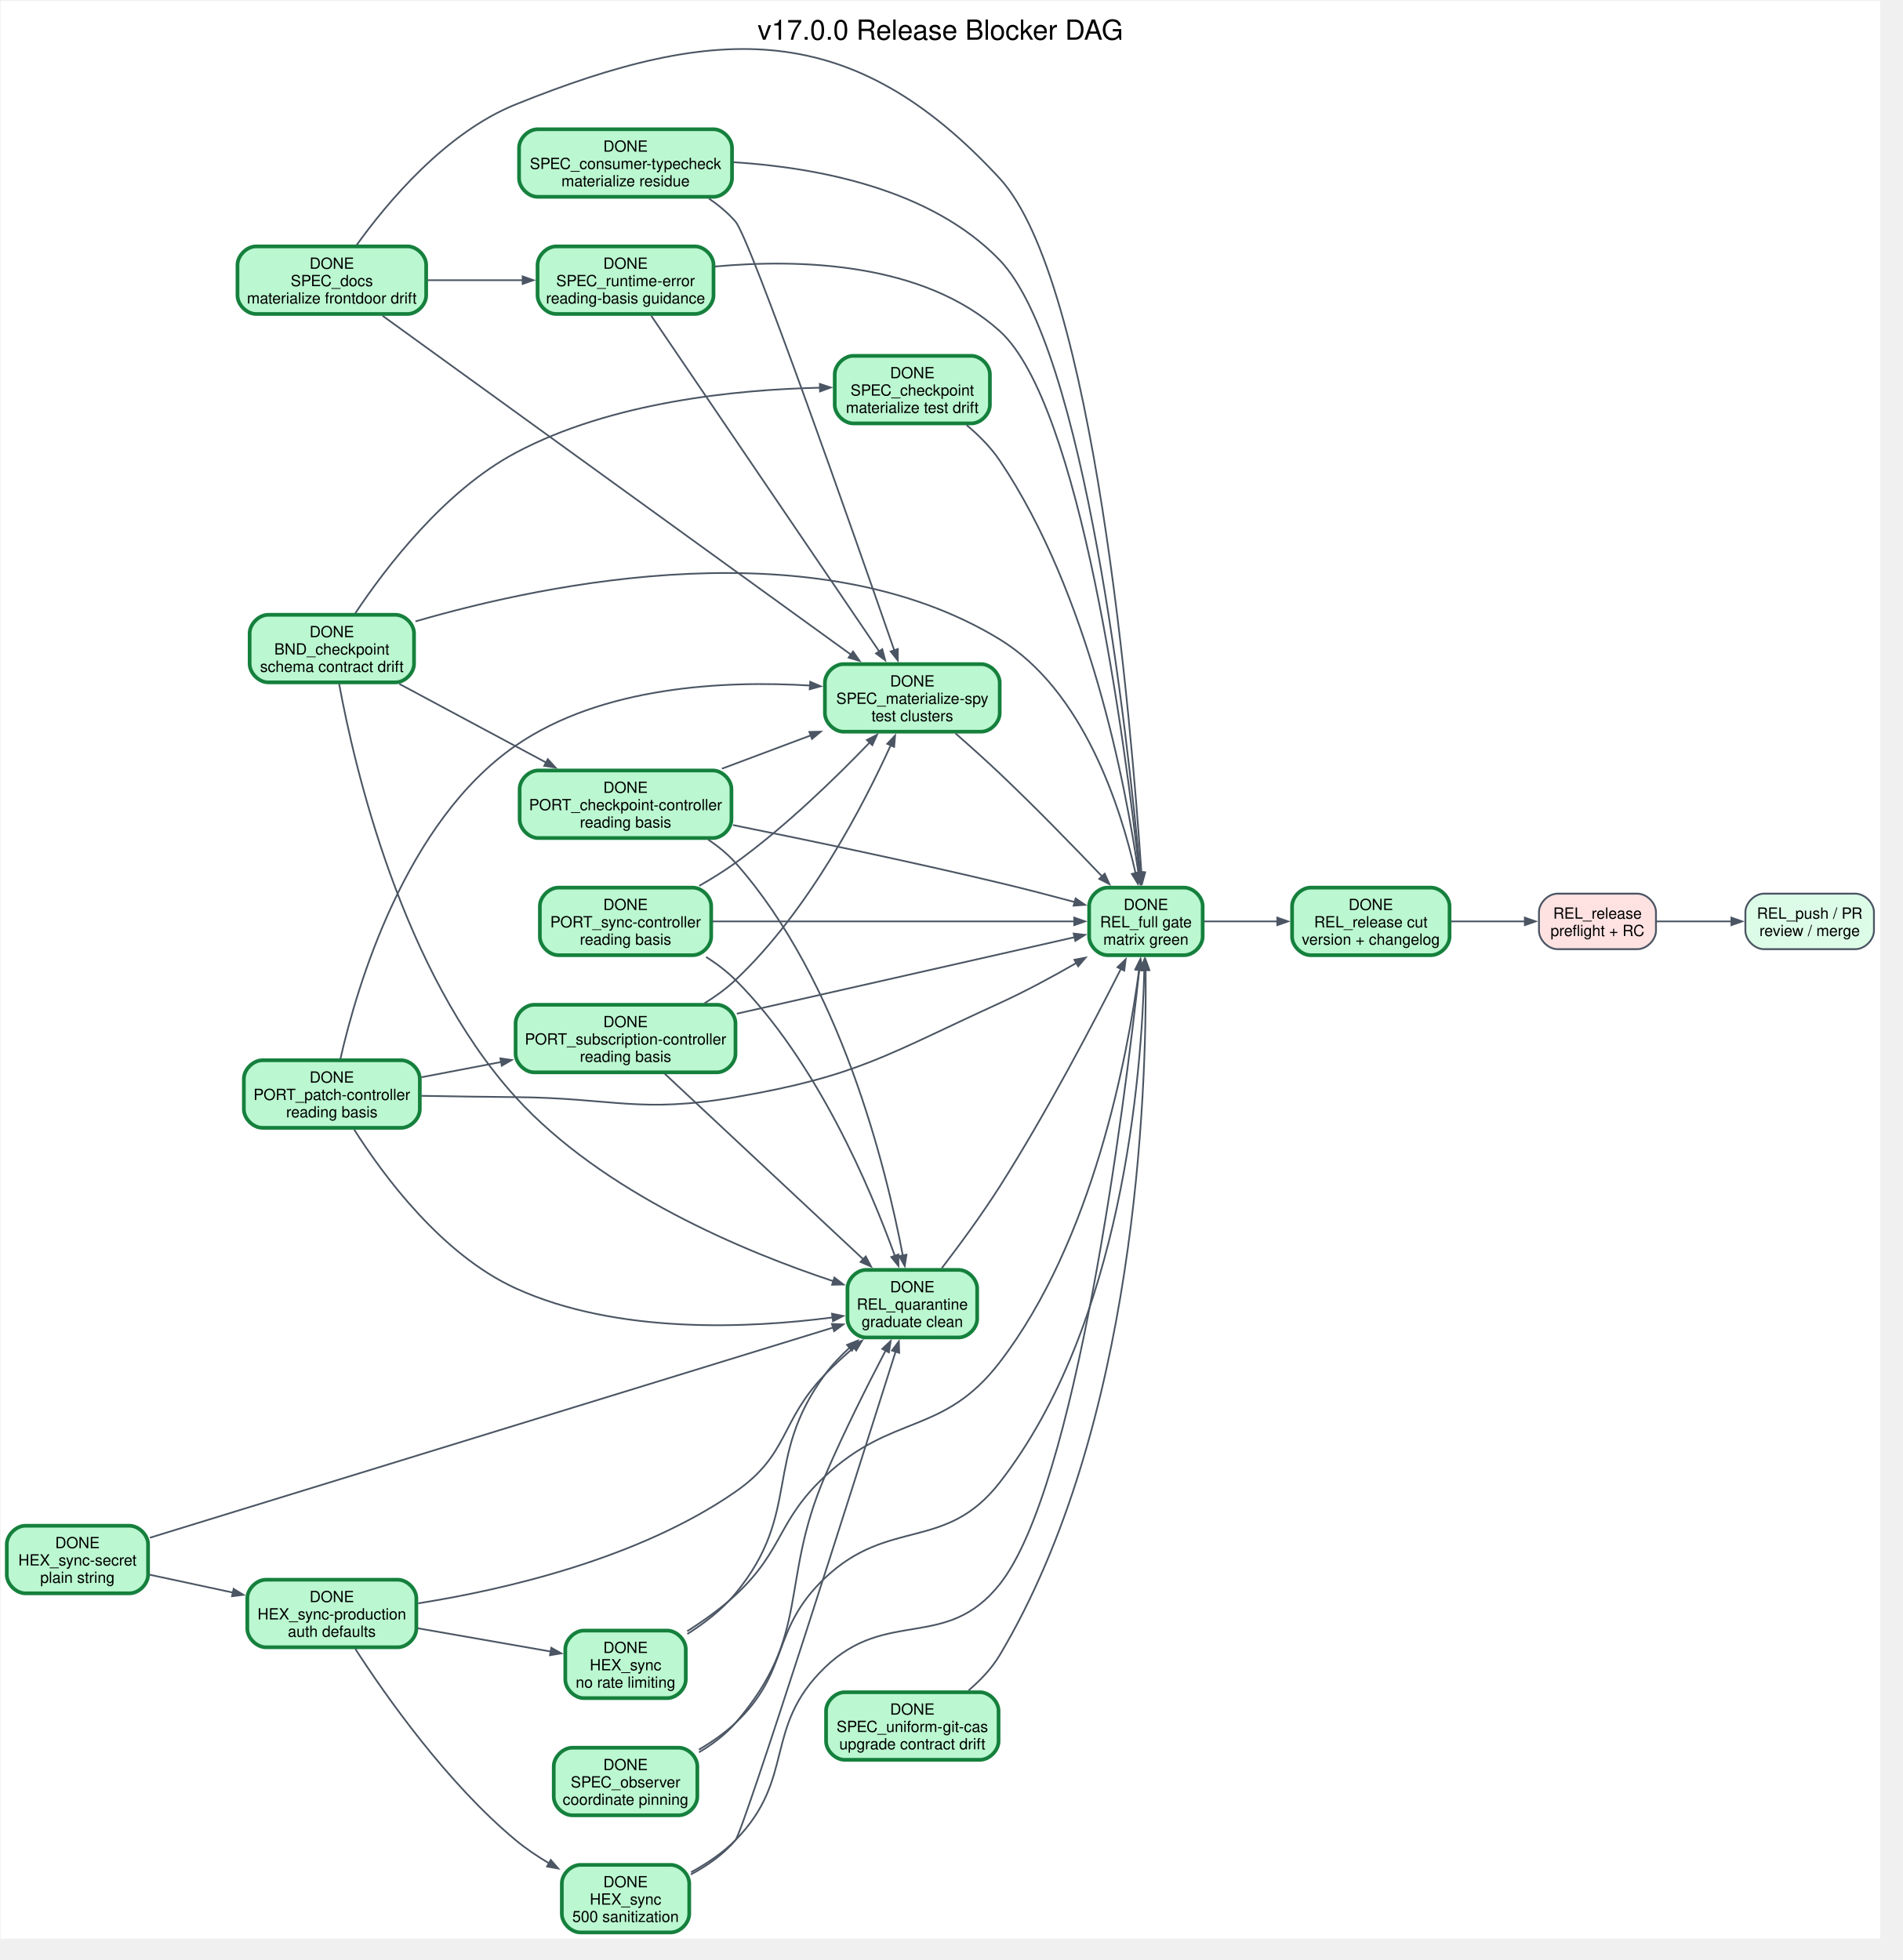
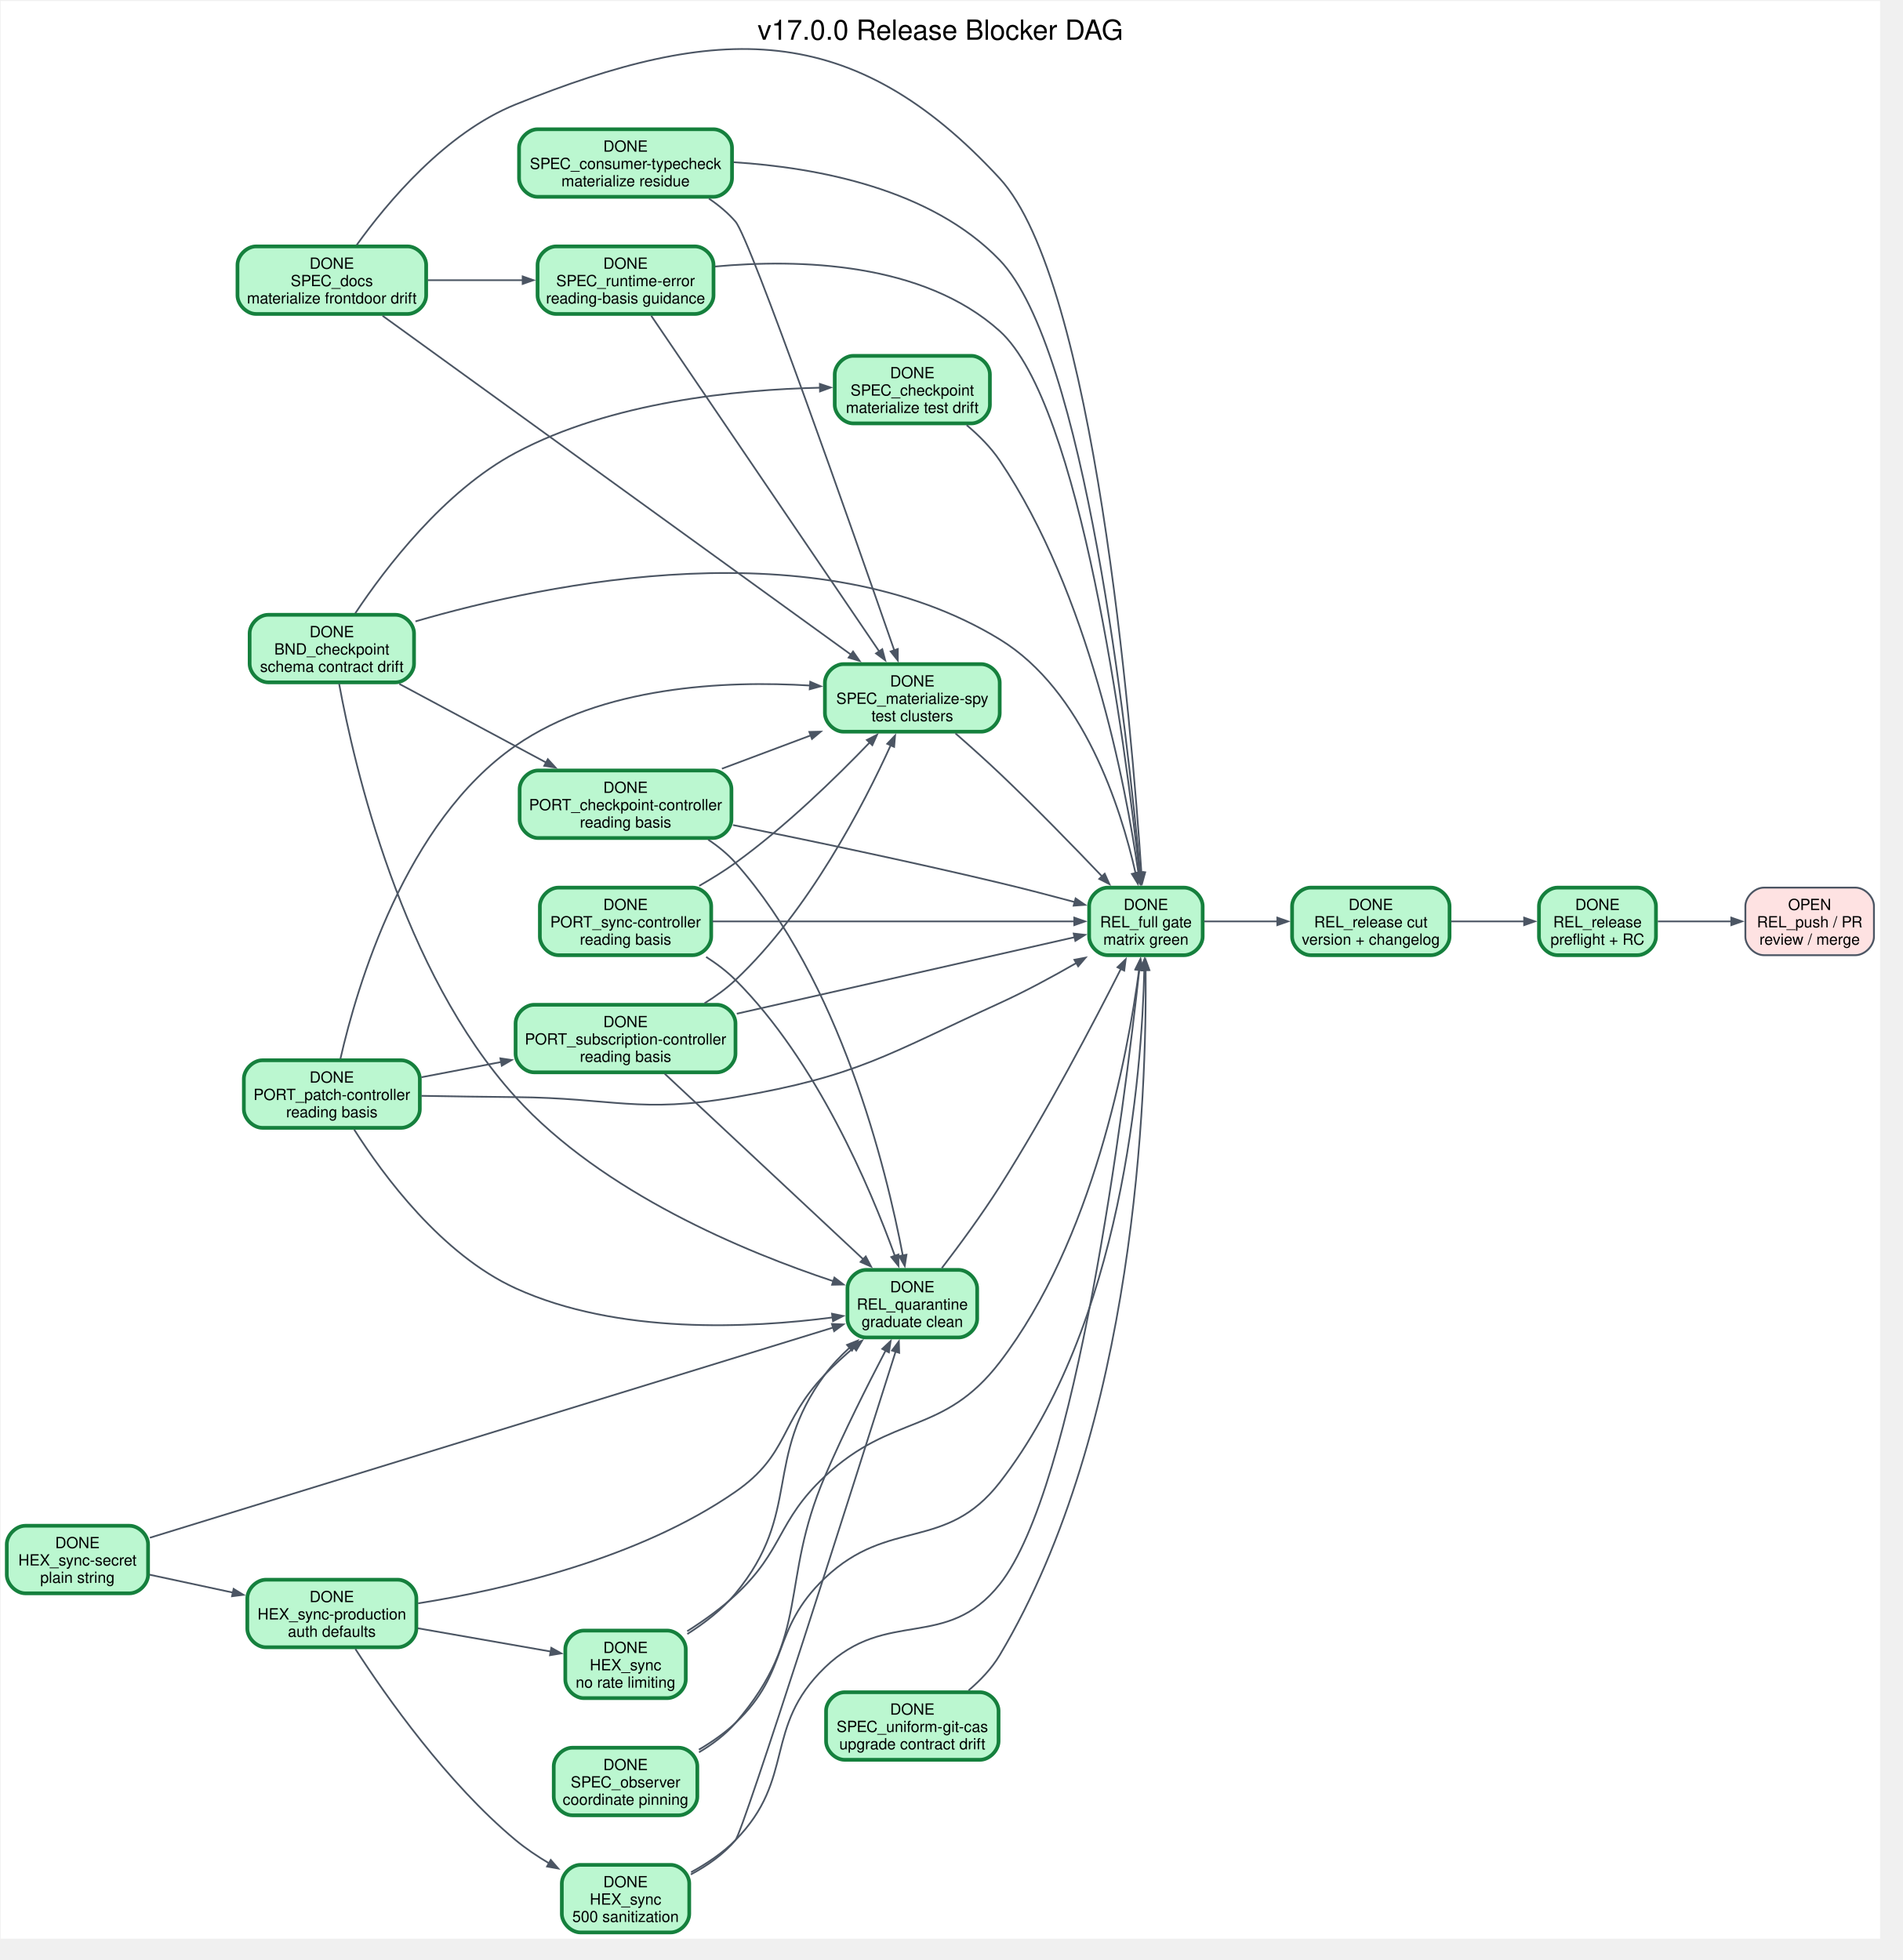
<svg xmlns="http://www.w3.org/2000/svg" width="1248pt" height="1286pt" viewBox="14.00 14.00 1234.00 1271.00">
  <g id="graph0" class="graph" transform="scale(1 1) rotate(0) translate(18.4 1267.4)">
    <polygon fill="white" stroke="none" points="-4,4 -4,-1253 1215.2,-1253 1215.2,4 -4,4" />
    <text xml:space="preserve" text-anchor="middle" x="605.6" y="-1227.9" font-family="Helvetica,sans-Serif" font-size="18.00">v17.0.0 Release Blocker DAG</text>
    <g id="node1" class="node">
      <path fill="#bbf7d0" stroke="#15803d" stroke-width="2.4" d="M458.45,-1169.83C458.45,-1169.83 344.3,-1169.83 344.3,-1169.83 338.3,-1169.83 332.3,-1163.83 332.3,-1157.83 332.3,-1157.83 332.3,-1138 332.3,-1138 332.3,-1132 338.3,-1126 344.3,-1126 344.3,-1126 458.45,-1126 458.45,-1126 464.45,-1126 470.45,-1132 470.45,-1138 470.45,-1138 470.45,-1157.83 470.45,-1157.83 470.45,-1163.83 464.45,-1169.83 458.45,-1169.83" />
      <text xml:space="preserve" text-anchor="middle" x="401.38" y="-1155.29" font-family="Helvetica,sans-Serif" font-size="10.00">DONE</text>
      <text xml:space="preserve" text-anchor="middle" x="401.38" y="-1144.04" font-family="Helvetica,sans-Serif" font-size="10.00">SPEC_consumer-typecheck</text>
      <text xml:space="preserve" text-anchor="middle" x="401.38" y="-1132.79" font-family="Helvetica,sans-Serif" font-size="10.00">materialize residue</text>
    </g>
    <g id="node9" class="node">
      <path fill="#bbf7d0" stroke="#15803d" stroke-width="2.4" d="M632.1,-822.83C632.1,-822.83 542.7,-822.83 542.7,-822.83 536.7,-822.83 530.7,-816.83 530.7,-810.83 530.7,-810.83 530.7,-791 530.7,-791 530.7,-785 536.7,-779 542.7,-779 542.7,-779 632.1,-779 632.1,-779 638.1,-779 644.1,-785 644.1,-791 644.1,-791 644.1,-810.83 644.1,-810.83 644.1,-816.83 638.1,-822.83 632.1,-822.83" />
      <text xml:space="preserve" text-anchor="middle" x="587.4" y="-808.29" font-family="Helvetica,sans-Serif" font-size="10.00">DONE</text>
      <text xml:space="preserve" text-anchor="middle" x="587.4" y="-797.04" font-family="Helvetica,sans-Serif" font-size="10.00">SPEC_materialize-spy</text>
      <text xml:space="preserve" text-anchor="middle" x="587.4" y="-785.79" font-family="Helvetica,sans-Serif" font-size="10.00">test clusters</text>
    </g>
    <g id="edge4" class="edge">
      <path fill="none" stroke="#4b5563" stroke-width="1.1" d="M455.47,-1124.85C461.83,-1120.54 467.79,-1115.58 472.7,-1109.91 482.29,-1098.84 549.45,-907.3 575.81,-831.47" />
      <polygon fill="#4b5563" stroke="#4b5563" stroke-width="1.1" points="578,-832.64 577.98,-825.23 573.37,-831.04 578,-832.64" />
    </g>
    <g id="node18" class="node">
      <path fill="#bbf7d0" stroke="#15803d" stroke-width="2.4" d="M763.75,-677.83C763.75,-677.83 714.1,-677.83 714.1,-677.83 708.1,-677.83 702.1,-671.83 702.1,-665.83 702.1,-665.83 702.1,-646 702.1,-646 702.1,-640 708.1,-634 714.1,-634 714.1,-634 763.75,-634 763.75,-634 769.75,-634 775.75,-640 775.75,-646 775.75,-646 775.75,-665.83 775.75,-665.83 775.75,-671.83 769.75,-677.83 763.75,-677.83" />
      <text xml:space="preserve" text-anchor="middle" x="738.93" y="-663.29" font-family="Helvetica,sans-Serif" font-size="10.00">DONE</text>
      <text xml:space="preserve" text-anchor="middle" x="738.93" y="-652.04" font-family="Helvetica,sans-Serif" font-size="10.00">REL_full gate</text>
      <text xml:space="preserve" text-anchor="middle" x="738.93" y="-640.79" font-family="Helvetica,sans-Serif" font-size="10.00">matrix green</text>
    </g>
    <g id="edge25" class="edge">
      <path fill="none" stroke="#4b5563" stroke-width="1.1" d="M471.39,-1148.45C525.78,-1145.02 599.62,-1131.19 644.1,-1084.91 699.45,-1027.32 727.05,-776.56 735.25,-687.47" />
      <polygon fill="#4b5563" stroke="#4b5563" stroke-width="1.1" points="737.68,-687.73 735.87,-680.53 732.8,-687.28 737.68,-687.73" />
    </g>
    <g id="node2" class="node">
      <path fill="#bbf7d0" stroke="#15803d" stroke-width="2.4" d="M260.05,-1093.83C260.05,-1093.83 161.65,-1093.83 161.65,-1093.83 155.65,-1093.83 149.65,-1087.83 149.65,-1081.83 149.65,-1081.83 149.65,-1062 149.65,-1062 149.65,-1056 155.65,-1050 161.65,-1050 161.65,-1050 260.05,-1050 260.05,-1050 266.05,-1050 272.05,-1056 272.05,-1062 272.05,-1062 272.05,-1081.83 272.05,-1081.83 272.05,-1087.83 266.05,-1093.83 260.05,-1093.83" />
      <text xml:space="preserve" text-anchor="middle" x="210.85" y="-1079.29" font-family="Helvetica,sans-Serif" font-size="10.00">DONE</text>
      <text xml:space="preserve" text-anchor="middle" x="210.85" y="-1068.04" font-family="Helvetica,sans-Serif" font-size="10.00">SPEC_docs</text>
      <text xml:space="preserve" text-anchor="middle" x="210.85" y="-1056.79" font-family="Helvetica,sans-Serif" font-size="10.00">materialize frontdoor drift</text>
    </g>
    <g id="node3" class="node">
      <path fill="#bbf7d0" stroke="#15803d" stroke-width="2.4" d="M446.45,-1093.83C446.45,-1093.83 356.3,-1093.83 356.3,-1093.83 350.3,-1093.83 344.3,-1087.83 344.3,-1081.83 344.3,-1081.83 344.3,-1062 344.3,-1062 344.3,-1056 350.3,-1050 356.3,-1050 356.3,-1050 446.45,-1050 446.45,-1050 452.45,-1050 458.45,-1056 458.45,-1062 458.45,-1062 458.45,-1081.83 458.45,-1081.83 458.45,-1087.83 452.45,-1093.83 446.45,-1093.83" />
      <text xml:space="preserve" text-anchor="middle" x="401.38" y="-1079.29" font-family="Helvetica,sans-Serif" font-size="10.00">DONE</text>
      <text xml:space="preserve" text-anchor="middle" x="401.38" y="-1068.04" font-family="Helvetica,sans-Serif" font-size="10.00">SPEC_runtime-error</text>
      <text xml:space="preserve" text-anchor="middle" x="401.38" y="-1056.79" font-family="Helvetica,sans-Serif" font-size="10.00">reading-basis guidance</text>
    </g>
    <g id="edge1" class="edge">
      <path fill="none" stroke="#4b5563" stroke-width="1.1" d="M273.06,-1071.91C292.81,-1071.91 314.79,-1071.91 334.84,-1071.91" />
      <polygon fill="#4b5563" stroke="#4b5563" stroke-width="1.1" points="334.64,-1074.37 341.64,-1071.92 334.64,-1069.47 334.64,-1074.37" />
    </g>
    <g id="edge5" class="edge">
      <path fill="none" stroke="#4b5563" stroke-width="1.1" d="M243.78,-1048.81C312.34,-999.21 473.37,-882.69 547.64,-828.96" />
      <polygon fill="#4b5563" stroke="#4b5563" stroke-width="1.1" points="548.96,-831.03 553.2,-824.94 546.09,-827.06 548.96,-831.03" />
    </g>
    <g id="edge26" class="edge">
      <path fill="none" stroke="#4b5563" stroke-width="1.1" d="M226.99,-1094.75C246.85,-1122.41 284.58,-1167.56 330.05,-1185.91 460.98,-1238.77 548.37,-1241.71 644.1,-1137.91 705.47,-1071.37 729.59,-783.53 736.03,-687.35" />
      <polygon fill="#4b5563" stroke="#4b5563" stroke-width="1.1" points="738.46,-687.72 736.47,-680.57 733.57,-687.4 738.46,-687.72" />
    </g>
    <g id="edge6" class="edge">
      <path fill="none" stroke="#4b5563" stroke-width="1.1" d="M418.06,-1048.81C451.34,-999.81 528.96,-885.5 566.01,-830.94" />
      <polygon fill="#4b5563" stroke="#4b5563" stroke-width="1.1" points="567.91,-832.51 569.81,-825.34 563.86,-829.75 567.91,-832.51" />
    </g>
    <g id="edge27" class="edge">
      <path fill="none" stroke="#4b5563" stroke-width="1.1" d="M459.4,-1080.77C513.69,-1085.78 594.29,-1083.77 644.1,-1038.91 696.74,-991.51 725.59,-770.44 734.71,-687.48" />
      <polygon fill="#4b5563" stroke="#4b5563" stroke-width="1.1" points="737.13,-687.85 735.45,-680.63 732.26,-687.32 737.13,-687.85" />
    </g>
    <g id="node4" class="node">
      <path fill="#bbf7d0" stroke="#15803d" stroke-width="2.4" d="M252.18,-854.83C252.18,-854.83 169.53,-854.83 169.53,-854.83 163.53,-854.83 157.53,-848.83 157.53,-842.83 157.53,-842.83 157.53,-823 157.53,-823 157.53,-817 163.53,-811 169.53,-811 169.53,-811 252.18,-811 252.18,-811 258.18,-811 264.18,-817 264.18,-823 264.18,-823 264.18,-842.83 264.18,-842.83 264.18,-848.83 258.18,-854.83 252.18,-854.83" />
      <text xml:space="preserve" text-anchor="middle" x="210.85" y="-840.29" font-family="Helvetica,sans-Serif" font-size="10.00">DONE</text>
      <text xml:space="preserve" text-anchor="middle" x="210.85" y="-829.04" font-family="Helvetica,sans-Serif" font-size="10.00">BND_checkpoint</text>
      <text xml:space="preserve" text-anchor="middle" x="210.85" y="-817.79" font-family="Helvetica,sans-Serif" font-size="10.00">schema contract drift</text>
    </g>
    <g id="node6" class="node">
      <path fill="#bbf7d0" stroke="#15803d" stroke-width="2.4" d="M458.08,-753.83C458.08,-753.83 344.68,-753.83 344.68,-753.83 338.68,-753.83 332.68,-747.83 332.68,-741.83 332.68,-741.83 332.68,-722 332.68,-722 332.68,-716 338.68,-710 344.68,-710 344.68,-710 458.08,-710 458.08,-710 464.08,-710 470.08,-716 470.08,-722 470.08,-722 470.08,-741.83 470.08,-741.83 470.08,-747.83 464.08,-753.83 458.08,-753.83" />
      <text xml:space="preserve" text-anchor="middle" x="401.38" y="-739.29" font-family="Helvetica,sans-Serif" font-size="10.00">DONE</text>
      <text xml:space="preserve" text-anchor="middle" x="401.38" y="-728.04" font-family="Helvetica,sans-Serif" font-size="10.00">PORT_checkpoint-controller</text>
      <text xml:space="preserve" text-anchor="middle" x="401.38" y="-716.79" font-family="Helvetica,sans-Serif" font-size="10.00">reading basis</text>
    </g>
    <g id="edge2" class="edge">
      <path fill="none" stroke="#4b5563" stroke-width="1.1" d="M254.63,-810C282.97,-794.81 320.27,-774.83 350.04,-758.88" />
      <polygon fill="#4b5563" stroke="#4b5563" stroke-width="1.1" points="350.96,-761.17 355.97,-755.7 348.64,-756.85 350.96,-761.17" />
    </g>
    <g id="node11" class="node">
      <path fill="#bbf7d0" stroke="#15803d" stroke-width="2.4" d="M625.73,-1022.83C625.73,-1022.83 549.08,-1022.83 549.08,-1022.83 543.08,-1022.83 537.08,-1016.83 537.08,-1010.83 537.08,-1010.83 537.08,-991 537.08,-991 537.08,-985 543.08,-979 549.08,-979 549.08,-979 625.73,-979 625.73,-979 631.73,-979 637.73,-985 637.73,-991 637.73,-991 637.73,-1010.83 637.73,-1010.83 637.73,-1016.83 631.73,-1022.83 625.73,-1022.83" />
      <text xml:space="preserve" text-anchor="middle" x="587.4" y="-1008.29" font-family="Helvetica,sans-Serif" font-size="10.00">DONE</text>
      <text xml:space="preserve" text-anchor="middle" x="587.4" y="-997.04" font-family="Helvetica,sans-Serif" font-size="10.00">SPEC_checkpoint</text>
      <text xml:space="preserve" text-anchor="middle" x="587.4" y="-985.79" font-family="Helvetica,sans-Serif" font-size="10.00">materialize test drift</text>
    </g>
    <g id="edge11" class="edge">
      <path fill="none" stroke="#4b5563" stroke-width="1.1" d="M226.06,-855.81C245.6,-885.16 283.67,-935.18 330.05,-959.91 391.96,-992.93 473.37,-1000.95 527.67,-1002.17" />
      <polygon fill="#4b5563" stroke="#4b5563" stroke-width="1.1" points="527.44,-1004.62 534.48,-1002.28 527.52,-999.72 527.44,-1004.62" />
    </g>
    <g id="node17" class="node">
      <path fill="#bbf7d0" stroke="#15803d" stroke-width="2.4" d="M617.48,-429.83C617.48,-429.83 557.33,-429.83 557.33,-429.83 551.33,-429.83 545.33,-423.83 545.33,-417.83 545.33,-417.83 545.33,-398 545.33,-398 545.33,-392 551.33,-386 557.33,-386 557.33,-386 617.48,-386 617.48,-386 623.48,-386 629.48,-392 629.48,-398 629.48,-398 629.48,-417.83 629.48,-417.83 629.48,-423.83 623.48,-429.83 617.48,-429.83" />
      <text xml:space="preserve" text-anchor="middle" x="587.4" y="-415.29" font-family="Helvetica,sans-Serif" font-size="10.00">DONE</text>
      <text xml:space="preserve" text-anchor="middle" x="587.4" y="-404.04" font-family="Helvetica,sans-Serif" font-size="10.00">REL_quarantine</text>
      <text xml:space="preserve" text-anchor="middle" x="587.4" y="-392.79" font-family="Helvetica,sans-Serif" font-size="10.00">graduate clean</text>
    </g>
    <g id="edge15" class="edge">
      <path fill="none" stroke="#4b5563" stroke-width="1.1" d="M215.59,-810.02C225.36,-756.83 256.17,-623.24 330.05,-541.91 386.7,-479.56 479.18,-441.39 536.21,-422.48" />
      <polygon fill="#4b5563" stroke="#4b5563" stroke-width="1.1" points="536.87,-424.84 542.77,-420.34 535.36,-420.18 536.87,-424.84" />
    </g>
    <g id="edge28" class="edge">
      <path fill="none" stroke="#4b5563" stroke-width="1.1" d="M265.11,-850.55C351.71,-875.75 525.3,-911.51 644.1,-838.91 698.4,-805.74 722.57,-730.06 732.24,-687.14" />
      <polygon fill="#4b5563" stroke="#4b5563" stroke-width="1.1" points="734.62,-687.75 733.69,-680.39 729.83,-686.72 734.62,-687.75" />
    </g>
    <g id="node5" class="node">
      <path fill="#bbf7d0" stroke="#15803d" stroke-width="2.4" d="M255.93,-565.83C255.93,-565.83 165.78,-565.83 165.78,-565.83 159.78,-565.83 153.78,-559.83 153.78,-553.83 153.78,-553.83 153.78,-534 153.78,-534 153.78,-528 159.78,-522 165.78,-522 165.78,-522 255.93,-522 255.93,-522 261.93,-522 267.93,-528 267.93,-534 267.93,-534 267.93,-553.83 267.93,-553.83 267.93,-559.83 261.93,-565.83 255.93,-565.83" />
      <text xml:space="preserve" text-anchor="middle" x="210.85" y="-551.29" font-family="Helvetica,sans-Serif" font-size="10.00">DONE</text>
      <text xml:space="preserve" text-anchor="middle" x="210.85" y="-540.04" font-family="Helvetica,sans-Serif" font-size="10.00">PORT_patch-controller</text>
      <text xml:space="preserve" text-anchor="middle" x="210.85" y="-528.79" font-family="Helvetica,sans-Serif" font-size="10.00">reading basis</text>
    </g>
    <g id="node7" class="node">
      <path fill="#bbf7d0" stroke="#15803d" stroke-width="2.4" d="M460.7,-601.83C460.7,-601.83 342.05,-601.83 342.05,-601.83 336.05,-601.83 330.05,-595.83 330.05,-589.83 330.05,-589.83 330.05,-570 330.05,-570 330.05,-564 336.05,-558 342.05,-558 342.05,-558 460.7,-558 460.7,-558 466.7,-558 472.7,-564 472.7,-570 472.7,-570 472.7,-589.83 472.7,-589.83 472.7,-595.83 466.7,-601.83 460.7,-601.83" />
      <text xml:space="preserve" text-anchor="middle" x="401.38" y="-587.29" font-family="Helvetica,sans-Serif" font-size="10.00">DONE</text>
      <text xml:space="preserve" text-anchor="middle" x="401.38" y="-576.04" font-family="Helvetica,sans-Serif" font-size="10.00">PORT_subscription-controller</text>
      <text xml:space="preserve" text-anchor="middle" x="401.38" y="-564.79" font-family="Helvetica,sans-Serif" font-size="10.00">reading basis</text>
    </g>
    <g id="edge3" class="edge">
      <path fill="none" stroke="#4b5563" stroke-width="1.1" d="M268.93,-554.81C285.22,-557.93 303.29,-561.38 320.68,-564.7" />
      <polygon fill="#4b5563" stroke="#4b5563" stroke-width="1.1" points="320.18,-567.09 327.51,-566 321.1,-562.28 320.18,-567.09" />
    </g>
    <g id="edge7" class="edge">
      <path fill="none" stroke="#4b5563" stroke-width="1.1" d="M216.44,-566.85C227.13,-613.77 258.47,-720.46 330.05,-769.91 386,-808.58 465.67,-812.3 521.29,-808.92" />
      <polygon fill="#4b5563" stroke="#4b5563" stroke-width="1.1" points="521.18,-811.38 528,-808.46 520.85,-806.5 521.18,-811.38" />
    </g>
    <g id="edge16" class="edge">
      <path fill="none" stroke="#4b5563" stroke-width="1.1" d="M225.36,-520.86C244.38,-490.88 282.16,-439.77 330.05,-417.91 396.2,-387.72 482.24,-391.97 535.9,-399.02" />
      <polygon fill="#4b5563" stroke="#4b5563" stroke-width="1.1" points="535.3,-401.41 542.57,-399.94 535.97,-396.55 535.3,-401.41" />
    </g>
    <g id="edge29" class="edge">
      <path fill="none" stroke="#4b5563" stroke-width="1.1" d="M268.96,-542.75C288.35,-542.41 310.14,-542.08 330.05,-541.91 393.45,-541.38 410.22,-531.13 472.7,-541.91 552.38,-555.67 570.54,-569.35 644.1,-602.91 660.77,-610.52 678.43,-620.07 693.87,-628.96" />
      <polygon fill="#4b5563" stroke="#4b5563" stroke-width="1.1" points="692.53,-631.02 699.82,-632.42 695,-626.78 692.53,-631.02" />
    </g>
    <g id="edge8" class="edge">
      <path fill="none" stroke="#4b5563" stroke-width="1.1" d="M463.91,-754.99C482.47,-761.95 502.89,-769.6 521.65,-776.64" />
      <polygon fill="#4b5563" stroke="#4b5563" stroke-width="1.1" points="520.61,-778.86 528.02,-779.03 522.33,-774.28 520.61,-778.86" />
    </g>
    <g id="edge17" class="edge">
      <path fill="none" stroke="#4b5563" stroke-width="1.1" d="M454.98,-708.97C461.49,-704.63 467.63,-699.62 472.7,-693.91 540.59,-617.58 570.49,-495.75 581.28,-438.95" />
      <polygon fill="#4b5563" stroke="#4b5563" stroke-width="1.1" points="583.63,-439.7 582.49,-432.37 578.82,-438.81 583.63,-439.7" />
    </g>
    <g id="edge30" class="edge">
      <path fill="none" stroke="#4b5563" stroke-width="1.1" d="M471.1,-718.42C519.59,-708.64 586.01,-694.77 644.1,-680.91 660.01,-677.12 677.34,-672.61 692.73,-668.47" />
      <polygon fill="#4b5563" stroke="#4b5563" stroke-width="1.1" points="693.33,-670.85 699.44,-666.65 692.05,-666.12 693.33,-670.85" />
    </g>
    <g id="edge9" class="edge">
      <path fill="none" stroke="#4b5563" stroke-width="1.1" d="M452.62,-602.82C459.79,-607.26 466.74,-612.3 472.7,-617.91 520.19,-662.62 555.74,-731.33 573.58,-770.6" />
      <polygon fill="#4b5563" stroke="#4b5563" stroke-width="1.1" points="571.13,-771.14 576.23,-776.53 575.61,-769.14 571.13,-771.14" />
    </g>
    <g id="edge18" class="edge">
      <path fill="none" stroke="#4b5563" stroke-width="1.1" d="M426.81,-557.07C460.08,-525.98 519.63,-470.32 555.82,-436.49" />
      <polygon fill="#4b5563" stroke="#4b5563" stroke-width="1.1" points="557.2,-438.56 560.65,-431.99 553.86,-434.98 557.2,-438.56" />
    </g>
    <g id="edge31" class="edge">
      <path fill="none" stroke="#4b5563" stroke-width="1.1" d="M473.54,-596.03C539.78,-611.04 636.5,-632.94 692.74,-645.68" />
      <polygon fill="#4b5563" stroke="#4b5563" stroke-width="1.1" points="692.08,-648.04 699.45,-647.2 693.17,-643.27 692.08,-648.04" />
    </g>
    <g id="node8" class="node">
      <path fill="#bbf7d0" stroke="#15803d" stroke-width="2.4" d="M444.95,-677.83C444.95,-677.83 357.8,-677.83 357.8,-677.83 351.8,-677.83 345.8,-671.83 345.8,-665.83 345.8,-665.83 345.8,-646 345.8,-646 345.8,-640 351.8,-634 357.8,-634 357.8,-634 444.95,-634 444.95,-634 450.95,-634 456.95,-640 456.95,-646 456.95,-646 456.95,-665.83 456.95,-665.83 456.95,-671.83 450.95,-677.83 444.95,-677.83" />
      <text xml:space="preserve" text-anchor="middle" x="401.38" y="-663.29" font-family="Helvetica,sans-Serif" font-size="10.00">DONE</text>
      <text xml:space="preserve" text-anchor="middle" x="401.38" y="-652.04" font-family="Helvetica,sans-Serif" font-size="10.00">PORT_sync-controller</text>
      <text xml:space="preserve" text-anchor="middle" x="401.38" y="-640.79" font-family="Helvetica,sans-Serif" font-size="10.00">reading basis</text>
    </g>
    <g id="edge10" class="edge">
      <path fill="none" stroke="#4b5563" stroke-width="1.1" d="M449.19,-678.99C457.25,-683.59 465.39,-688.64 472.7,-693.91 505.04,-717.26 537.78,-749.13 559.76,-772" />
      <polygon fill="#4b5563" stroke="#4b5563" stroke-width="1.1" points="557.92,-773.62 564.52,-776.99 561.46,-770.24 557.92,-773.62" />
    </g>
    <g id="edge19" class="edge">
      <path fill="none" stroke="#4b5563" stroke-width="1.1" d="M453.65,-632.86C460.51,-628.49 467.1,-623.51 472.7,-617.91 525.33,-565.33 560.04,-483.29 576.09,-438.92" />
      <polygon fill="#4b5563" stroke="#4b5563" stroke-width="1.1" points="578.38,-439.82 578.41,-432.4 573.76,-438.18 578.38,-439.82" />
    </g>
    <g id="edge32" class="edge">
      <path fill="none" stroke="#4b5563" stroke-width="1.1" d="M457.78,-655.91C523.43,-655.91 631.55,-655.91 692.49,-655.91" />
      <polygon fill="#4b5563" stroke="#4b5563" stroke-width="1.1" points="692.46,-658.37 699.46,-655.92 692.46,-653.47 692.46,-658.37" />
    </g>
    <g id="edge33" class="edge">
      <path fill="none" stroke="#4b5563" stroke-width="1.1" d="M615.4,-777.89C624.64,-769.82 634.94,-760.6 644.1,-751.91 667.13,-730.06 692.23,-704.27 710.66,-684.93" />
      <polygon fill="#4b5563" stroke="#4b5563" stroke-width="1.1" points="712.21,-686.86 715.26,-680.1 708.66,-683.48 712.21,-686.86" />
    </g>
    <g id="node10" class="node">
      <path fill="#bbf7d0" stroke="#15803d" stroke-width="2.4" d="M435.95,-119.83C435.95,-119.83 366.8,-119.83 366.8,-119.83 360.8,-119.83 354.8,-113.83 354.8,-107.83 354.8,-107.83 354.8,-88 354.8,-88 354.8,-82 360.8,-76 366.8,-76 366.8,-76 435.95,-76 435.95,-76 441.95,-76 447.95,-82 447.95,-88 447.95,-88 447.95,-107.83 447.95,-107.83 447.95,-113.83 441.95,-119.83 435.95,-119.83" />
      <text xml:space="preserve" text-anchor="middle" x="401.38" y="-105.29" font-family="Helvetica,sans-Serif" font-size="10.00">DONE</text>
      <text xml:space="preserve" text-anchor="middle" x="401.38" y="-94.04" font-family="Helvetica,sans-Serif" font-size="10.00">SPEC_observer</text>
      <text xml:space="preserve" text-anchor="middle" x="401.38" y="-82.79" font-family="Helvetica,sans-Serif" font-size="10.00">coordinate pinning</text>
    </g>
    <g id="edge20" class="edge">
      <path fill="none" stroke="#4b5563" stroke-width="1.1" d="M449.03,-116.86C457.76,-122.03 466.17,-128.35 472.7,-135.91 522.09,-193.2 500.92,-226.38 530.7,-295.91 542.78,-324.13 558.5,-355.33 570.16,-377.62" />
      <polygon fill="#4b5563" stroke="#4b5563" stroke-width="1.1" points="567.9,-378.58 573.33,-383.64 572.23,-376.3 567.9,-378.58" />
    </g>
    <g id="edge34" class="edge">
      <path fill="none" stroke="#4b5563" stroke-width="1.1" d="M448.98,-118.6C457.42,-123.55 465.74,-129.34 472.7,-135.91 508.39,-169.62 495.09,-196.13 530.7,-229.91 572.37,-269.45 608.82,-246.59 644.1,-291.91 723.7,-394.19 736.26,-556.82 737.89,-624.63" />
      <polygon fill="#4b5563" stroke="#4b5563" stroke-width="1.1" points="735.44,-624.56 738.02,-631.51 740.34,-624.47 735.44,-624.56" />
    </g>
    <g id="edge35" class="edge">
      <path fill="none" stroke="#4b5563" stroke-width="1.1" d="M622.66,-977.88C630.58,-971.23 638.36,-963.45 644.1,-954.91 702.17,-868.62 725.83,-744.45 734.09,-687.11" />
      <polygon fill="#4b5563" stroke="#4b5563" stroke-width="1.1" points="736.48,-687.74 735.02,-680.47 731.63,-687.07 736.48,-687.74" />
    </g>
    <g id="node12" class="node">
      <path fill="#bbf7d0" stroke="#15803d" stroke-width="2.4" d="M631.35,-155.83C631.35,-155.83 543.45,-155.83 543.45,-155.83 537.45,-155.83 531.45,-149.83 531.45,-143.83 531.45,-143.83 531.45,-124 531.45,-124 531.45,-118 537.45,-112 543.45,-112 543.45,-112 631.35,-112 631.35,-112 637.35,-112 643.35,-118 643.35,-124 643.35,-124 643.35,-143.83 643.35,-143.83 643.35,-149.83 637.35,-155.83 631.35,-155.83" />
      <text xml:space="preserve" text-anchor="middle" x="587.4" y="-141.29" font-family="Helvetica,sans-Serif" font-size="10.00">DONE</text>
      <text xml:space="preserve" text-anchor="middle" x="587.4" y="-130.04" font-family="Helvetica,sans-Serif" font-size="10.00">SPEC_uniform-git-cas</text>
      <text xml:space="preserve" text-anchor="middle" x="587.4" y="-118.79" font-family="Helvetica,sans-Serif" font-size="10.00">upgrade contract drift</text>
    </g>
    <g id="edge36" class="edge">
      <path fill="none" stroke="#4b5563" stroke-width="1.1" d="M623.9,-157.03C631.6,-163.57 638.96,-171.3 644.1,-179.91 732.63,-328.43 739.51,-544.82 738.76,-624.74" />
      <polygon fill="#4b5563" stroke="#4b5563" stroke-width="1.1" points="736.32,-624.23 738.67,-631.26 741.22,-624.3 736.32,-624.23" />
    </g>
    <g id="node13" class="node">
      <path fill="#bbf7d0" stroke="#15803d" stroke-width="2.4" d="M79.65,-263.83C79.65,-263.83 12,-263.83 12,-263.83 6,-263.83 0,-257.83 0,-251.83 0,-251.83 0,-232 0,-232 0,-226 6,-220 12,-220 12,-220 79.65,-220 79.65,-220 85.65,-220 91.65,-226 91.65,-232 91.65,-232 91.65,-251.83 91.65,-251.83 91.65,-257.83 85.65,-263.83 79.65,-263.83" />
      <text xml:space="preserve" text-anchor="middle" x="45.83" y="-249.29" font-family="Helvetica,sans-Serif" font-size="10.00">DONE</text>
      <text xml:space="preserve" text-anchor="middle" x="45.83" y="-238.04" font-family="Helvetica,sans-Serif" font-size="10.00">HEX_sync-secret</text>
      <text xml:space="preserve" text-anchor="middle" x="45.83" y="-226.79" font-family="Helvetica,sans-Serif" font-size="10.00">plain string</text>
    </g>
    <g id="node14" class="node">
      <path fill="#bbf7d0" stroke="#15803d" stroke-width="2.4" d="M253.68,-228.83C253.68,-228.83 168.03,-228.83 168.03,-228.83 162.03,-228.83 156.03,-222.83 156.03,-216.83 156.03,-216.83 156.03,-197 156.03,-197 156.03,-191 162.03,-185 168.03,-185 168.03,-185 253.68,-185 253.68,-185 259.68,-185 265.68,-191 265.68,-197 265.68,-197 265.68,-216.83 265.68,-216.83 265.68,-222.83 259.68,-228.83 253.68,-228.83" />
      <text xml:space="preserve" text-anchor="middle" x="210.85" y="-214.29" font-family="Helvetica,sans-Serif" font-size="10.00">DONE</text>
      <text xml:space="preserve" text-anchor="middle" x="210.85" y="-203.04" font-family="Helvetica,sans-Serif" font-size="10.00">HEX_sync-production</text>
      <text xml:space="preserve" text-anchor="middle" x="210.85" y="-191.79" font-family="Helvetica,sans-Serif" font-size="10.00">auth defaults</text>
    </g>
    <g id="edge12" class="edge">
      <path fill="none" stroke="#4b5563" stroke-width="1.1" d="M92.67,-232.07C109.49,-228.46 128.84,-224.31 146.91,-220.43" />
      <polygon fill="#4b5563" stroke="#4b5563" stroke-width="1.1" points="147.15,-222.88 153.47,-219.02 146.12,-218.09 147.15,-222.88" />
    </g>
    <g id="edge21" class="edge">
      <path fill="none" stroke="#4b5563" stroke-width="1.1" d="M92.83,-256.07C193.32,-286.98 431.78,-360.35 536.09,-392.44" />
      <polygon fill="#4b5563" stroke="#4b5563" stroke-width="1.1" points="535.26,-394.75 542.67,-394.46 536.7,-390.06 535.26,-394.75" />
    </g>
    <g id="node15" class="node">
      <path fill="#bbf7d0" stroke="#15803d" stroke-width="2.4" d="M428.45,-195.83C428.45,-195.83 374.3,-195.83 374.3,-195.83 368.3,-195.83 362.3,-189.83 362.3,-183.83 362.3,-183.83 362.3,-164 362.3,-164 362.3,-158 368.3,-152 374.3,-152 374.3,-152 428.45,-152 428.45,-152 434.45,-152 440.45,-158 440.45,-164 440.45,-164 440.45,-183.83 440.45,-183.83 440.45,-189.83 434.45,-195.83 428.45,-195.83" />
      <text xml:space="preserve" text-anchor="middle" x="401.38" y="-181.29" font-family="Helvetica,sans-Serif" font-size="10.00">DONE</text>
      <text xml:space="preserve" text-anchor="middle" x="401.38" y="-170.04" font-family="Helvetica,sans-Serif" font-size="10.00">HEX_sync</text>
      <text xml:space="preserve" text-anchor="middle" x="401.38" y="-158.79" font-family="Helvetica,sans-Serif" font-size="10.00">no rate limiting</text>
    </g>
    <g id="edge13" class="edge">
      <path fill="none" stroke="#4b5563" stroke-width="1.1" d="M266.63,-197.33C294,-192.53 326.79,-186.8 353.05,-182.2" />
      <polygon fill="#4b5563" stroke="#4b5563" stroke-width="1.1" points="353.22,-184.66 359.7,-181.04 352.38,-179.83 353.22,-184.66" />
    </g>
    <g id="node16" class="node">
      <path fill="#bbf7d0" stroke="#15803d" stroke-width="2.4" d="M430.7,-43.83C430.7,-43.83 372.05,-43.83 372.05,-43.83 366.05,-43.83 360.05,-37.83 360.05,-31.83 360.05,-31.83 360.05,-12 360.05,-12 360.05,-6 366.05,0 372.05,0 372.05,0 430.7,0 430.7,0 436.7,0 442.7,-6 442.7,-12 442.7,-12 442.7,-31.83 442.7,-31.83 442.7,-37.83 436.7,-43.83 430.7,-43.83" />
      <text xml:space="preserve" text-anchor="middle" x="401.38" y="-29.29" font-family="Helvetica,sans-Serif" font-size="10.00">DONE</text>
      <text xml:space="preserve" text-anchor="middle" x="401.38" y="-18.04" font-family="Helvetica,sans-Serif" font-size="10.00">HEX_sync</text>
      <text xml:space="preserve" text-anchor="middle" x="401.38" y="-6.79" font-family="Helvetica,sans-Serif" font-size="10.00">500 sanitization</text>
    </g>
    <g id="edge14" class="edge">
      <path fill="none" stroke="#4b5563" stroke-width="1.1" d="M226.12,-183.89C246.28,-152.77 285.64,-96.91 330.05,-59.91 336.74,-54.34 344.39,-49.21 352.1,-44.65" />
      <polygon fill="#4b5563" stroke="#4b5563" stroke-width="1.1" points="352.87,-47.03 357.74,-41.45 350.45,-42.77 352.87,-47.03" />
    </g>
    <g id="edge22" class="edge">
      <path fill="none" stroke="#4b5563" stroke-width="1.1" d="M266.83,-213.5C322.8,-222.38 410.01,-242.42 472.7,-285.91 507.61,-310.13 501.24,-331.3 530.7,-361.91 536.5,-367.95 543.07,-373.96 549.6,-379.56" />
      <polygon fill="#4b5563" stroke="#4b5563" stroke-width="1.1" points="547.88,-381.31 554.82,-383.93 551.03,-377.55 547.88,-381.31" />
    </g>
    <g id="edge23" class="edge">
      <path fill="none" stroke="#4b5563" stroke-width="1.1" d="M441.47,-193.61C452.68,-200.71 464.16,-209.56 472.7,-219.91 516.08,-272.51 490.31,-307 530.7,-361.91 535.28,-368.15 540.89,-374.05 546.77,-379.41" />
      <polygon fill="#4b5563" stroke="#4b5563" stroke-width="1.1" points="545.06,-381.18 551.95,-383.92 548.28,-377.48 545.06,-381.18" />
    </g>
    <g id="edge37" class="edge">
      <path fill="none" stroke="#4b5563" stroke-width="1.1" d="M441.39,-195.42C452.11,-202.22 463.34,-210.25 472.7,-218.91 504.13,-248.03 499.4,-266.66 530.7,-295.91 574.66,-337.01 607.45,-322.18 644.1,-369.91 704.67,-448.8 727.04,-568.46 734.53,-624.67" />
      <polygon fill="#4b5563" stroke="#4b5563" stroke-width="1.1" points="732.08,-624.85 735.39,-631.48 736.94,-624.23 732.08,-624.85" />
    </g>
    <g id="edge24" class="edge">
      <path fill="none" stroke="#4b5563" stroke-width="1.1" d="M443.74,-37.61C454.36,-43.29 464.96,-50.65 472.7,-59.91 478,-66.27 549.98,-292.78 576.6,-376.89" />
      <polygon fill="#4b5563" stroke="#4b5563" stroke-width="1.1" points="574.23,-377.51 578.67,-383.45 578.9,-376.03 574.23,-377.51" />
    </g>
    <g id="edge38" class="edge">
      <path fill="none" stroke="#4b5563" stroke-width="1.1" d="M443.89,-39.07C454.15,-44.65 464.53,-51.6 472.7,-59.91 511.99,-99.9 490.41,-132.94 530.7,-171.91 570.83,-210.72 609.41,-182.18 644.1,-225.91 693.8,-288.56 724.95,-536.22 734.66,-624.48" />
      <polygon fill="#4b5563" stroke="#4b5563" stroke-width="1.1" points="732.21,-624.64 735.4,-631.34 737.08,-624.11 732.21,-624.64" />
    </g>
    <g id="edge39" class="edge">
      <path fill="none" stroke="#4b5563" stroke-width="1.1" d="M606.54,-430.97C617.86,-445.75 632.43,-465.55 644.1,-483.91 674.54,-531.83 705.16,-590.36 722.8,-625.31" />
      <polygon fill="#4b5563" stroke="#4b5563" stroke-width="1.1" points="720.49,-626.18 725.82,-631.34 724.87,-623.98 720.49,-626.18" />
    </g>
    <g id="node19" class="node">
      <path fill="#bbf7d0" stroke="#15803d" stroke-width="2.4" d="M923.9,-677.83C923.9,-677.83 845.75,-677.83 845.75,-677.83 839.75,-677.83 833.75,-671.83 833.75,-665.83 833.75,-665.83 833.75,-646 833.75,-646 833.75,-640 839.75,-634 845.75,-634 845.75,-634 923.9,-634 923.9,-634 929.9,-634 935.9,-640 935.9,-646 935.9,-646 935.9,-665.83 935.9,-665.83 935.9,-671.83 929.9,-677.83 923.9,-677.83" />
      <text xml:space="preserve" text-anchor="middle" x="884.83" y="-663.29" font-family="Helvetica,sans-Serif" font-size="10.00">DONE</text>
      <text xml:space="preserve" text-anchor="middle" x="884.83" y="-652.04" font-family="Helvetica,sans-Serif" font-size="10.00">REL_release cut</text>
      <text xml:space="preserve" text-anchor="middle" x="884.83" y="-640.79" font-family="Helvetica,sans-Serif" font-size="10.00">version + changelog</text>
    </g>
    <g id="edge40" class="edge">
      <path fill="none" stroke="#4b5563" stroke-width="1.1" d="M776.61,-655.91C791.15,-655.91 808.23,-655.91 824.44,-655.91" />
      <polygon fill="#4b5563" stroke="#4b5563" stroke-width="1.1" points="824.16,-658.37 831.16,-655.92 824.16,-653.47 824.16,-658.37" />
    </g>
    <g id="node20" class="node">
-       <path fill="#fee2e2" stroke="#4b5563" stroke-width="1.2" d="M1057.8,-673.91C1057.8,-673.91 1005.9,-673.91 1005.9,-673.91 999.9,-673.91 993.9,-667.91 993.9,-661.91 993.9,-661.91 993.9,-649.91 993.9,-649.91 993.9,-643.91 999.9,-637.91 1005.9,-637.91 1005.9,-637.91 1057.8,-637.91 1057.8,-637.91 1063.8,-637.91 1069.8,-643.91 1069.8,-649.91 1069.8,-649.91 1069.8,-661.91 1069.8,-661.91 1069.8,-667.91 1063.8,-673.91 1057.8,-673.91" />
-       <text xml:space="preserve" text-anchor="middle" x="1031.85" y="-657.66" font-family="Helvetica,sans-Serif" font-size="10.00">REL_release</text>
-       <text xml:space="preserve" text-anchor="middle" x="1031.85" y="-646.41" font-family="Helvetica,sans-Serif" font-size="10.00">preflight + RC</text>
+       <path fill="#bbf7d0" stroke="#15803d" stroke-width="2.4" d="M1057.8,-677.83C1057.8,-677.83 1005.9,-677.83 1005.9,-677.83 999.9,-677.83 993.9,-671.83 993.9,-665.83 993.9,-665.83 993.9,-646 993.9,-646 993.9,-640 999.9,-634 1005.9,-634 1005.9,-634 1057.8,-634 1057.8,-634 1063.8,-634 1069.8,-640 1069.8,-646 1069.8,-646 1069.8,-665.83 1069.8,-665.83 1069.8,-671.83 1063.8,-677.83 1057.8,-677.83" />
+       <text xml:space="preserve" text-anchor="middle" x="1031.85" y="-663.29" font-family="Helvetica,sans-Serif" font-size="10.00">DONE</text>
+       <text xml:space="preserve" text-anchor="middle" x="1031.85" y="-652.04" font-family="Helvetica,sans-Serif" font-size="10.00">REL_release</text>
+       <text xml:space="preserve" text-anchor="middle" x="1031.85" y="-640.79" font-family="Helvetica,sans-Serif" font-size="10.00">preflight + RC</text>
    </g>
    <g id="edge41" class="edge">
-       <path fill="none" stroke="#4b5563" stroke-width="1.1" d="M936.96,-655.91C952.64,-655.91 969.8,-655.91 985.1,-655.91" />
-       <polygon fill="#4b5563" stroke="#4b5563" stroke-width="1.1" points="984.73,-658.37 991.73,-655.92 984.73,-653.47 984.73,-658.37" />
+       <path fill="none" stroke="#4b5563" stroke-width="1.1" d="M936.96,-655.91C952.36,-655.91 969.18,-655.91 984.28,-655.91" />
+       <polygon fill="#4b5563" stroke="#4b5563" stroke-width="1.1" points="984.28,-658.37 991.28,-655.92 984.28,-653.47 984.28,-658.37" />
    </g>
    <g id="node21" class="node">
-       <path fill="#dcfce7" stroke="#4b5563" stroke-width="1.2" d="M1199.2,-673.91C1199.2,-673.91 1139.8,-673.91 1139.8,-673.91 1133.8,-673.91 1127.8,-667.91 1127.8,-661.91 1127.8,-661.91 1127.8,-649.91 1127.8,-649.91 1127.8,-643.91 1133.8,-637.91 1139.8,-637.91 1139.8,-637.91 1199.2,-637.91 1199.2,-637.91 1205.2,-637.91 1211.2,-643.91 1211.2,-649.91 1211.2,-649.91 1211.2,-661.91 1211.2,-661.91 1211.2,-667.91 1205.2,-673.91 1199.2,-673.91" />
-       <text xml:space="preserve" text-anchor="middle" x="1169.5" y="-657.66" font-family="Helvetica,sans-Serif" font-size="10.00">REL_push / PR</text>
-       <text xml:space="preserve" text-anchor="middle" x="1169.5" y="-646.41" font-family="Helvetica,sans-Serif" font-size="10.00">review / merge</text>
+       <path fill="#fee2e2" stroke="#4b5563" stroke-width="1.2" d="M1199.2,-677.83C1199.2,-677.83 1139.8,-677.83 1139.8,-677.83 1133.8,-677.83 1127.8,-671.83 1127.8,-665.83 1127.8,-665.83 1127.8,-646 1127.8,-646 1127.8,-640 1133.8,-634 1139.8,-634 1139.8,-634 1199.2,-634 1199.2,-634 1205.2,-634 1211.2,-640 1211.2,-646 1211.2,-646 1211.2,-665.83 1211.2,-665.83 1211.2,-671.83 1205.2,-677.83 1199.2,-677.83" />
+       <text xml:space="preserve" text-anchor="middle" x="1169.5" y="-663.29" font-family="Helvetica,sans-Serif" font-size="10.00">OPEN</text>
+       <text xml:space="preserve" text-anchor="middle" x="1169.5" y="-652.04" font-family="Helvetica,sans-Serif" font-size="10.00">REL_push / PR</text>
+       <text xml:space="preserve" text-anchor="middle" x="1169.5" y="-640.79" font-family="Helvetica,sans-Serif" font-size="10.00">review / merge</text>
    </g>
    <g id="edge42" class="edge">
-       <path fill="none" stroke="#4b5563" stroke-width="1.1" d="M1070.28,-655.91C1085.37,-655.91 1102.99,-655.91 1119.11,-655.91" />
-       <polygon fill="#4b5563" stroke="#4b5563" stroke-width="1.1" points="1118.72,-658.37 1125.72,-655.92 1118.72,-653.47 1118.72,-658.37" />
+       <path fill="none" stroke="#4b5563" stroke-width="1.1" d="M1071,-655.91C1085.81,-655.91 1102.97,-655.91 1118.73,-655.91" />
+       <polygon fill="#4b5563" stroke="#4b5563" stroke-width="1.1" points="1118.65,-658.37 1125.65,-655.92 1118.65,-653.47 1118.65,-658.37" />
    </g>
  </g>
</svg>
